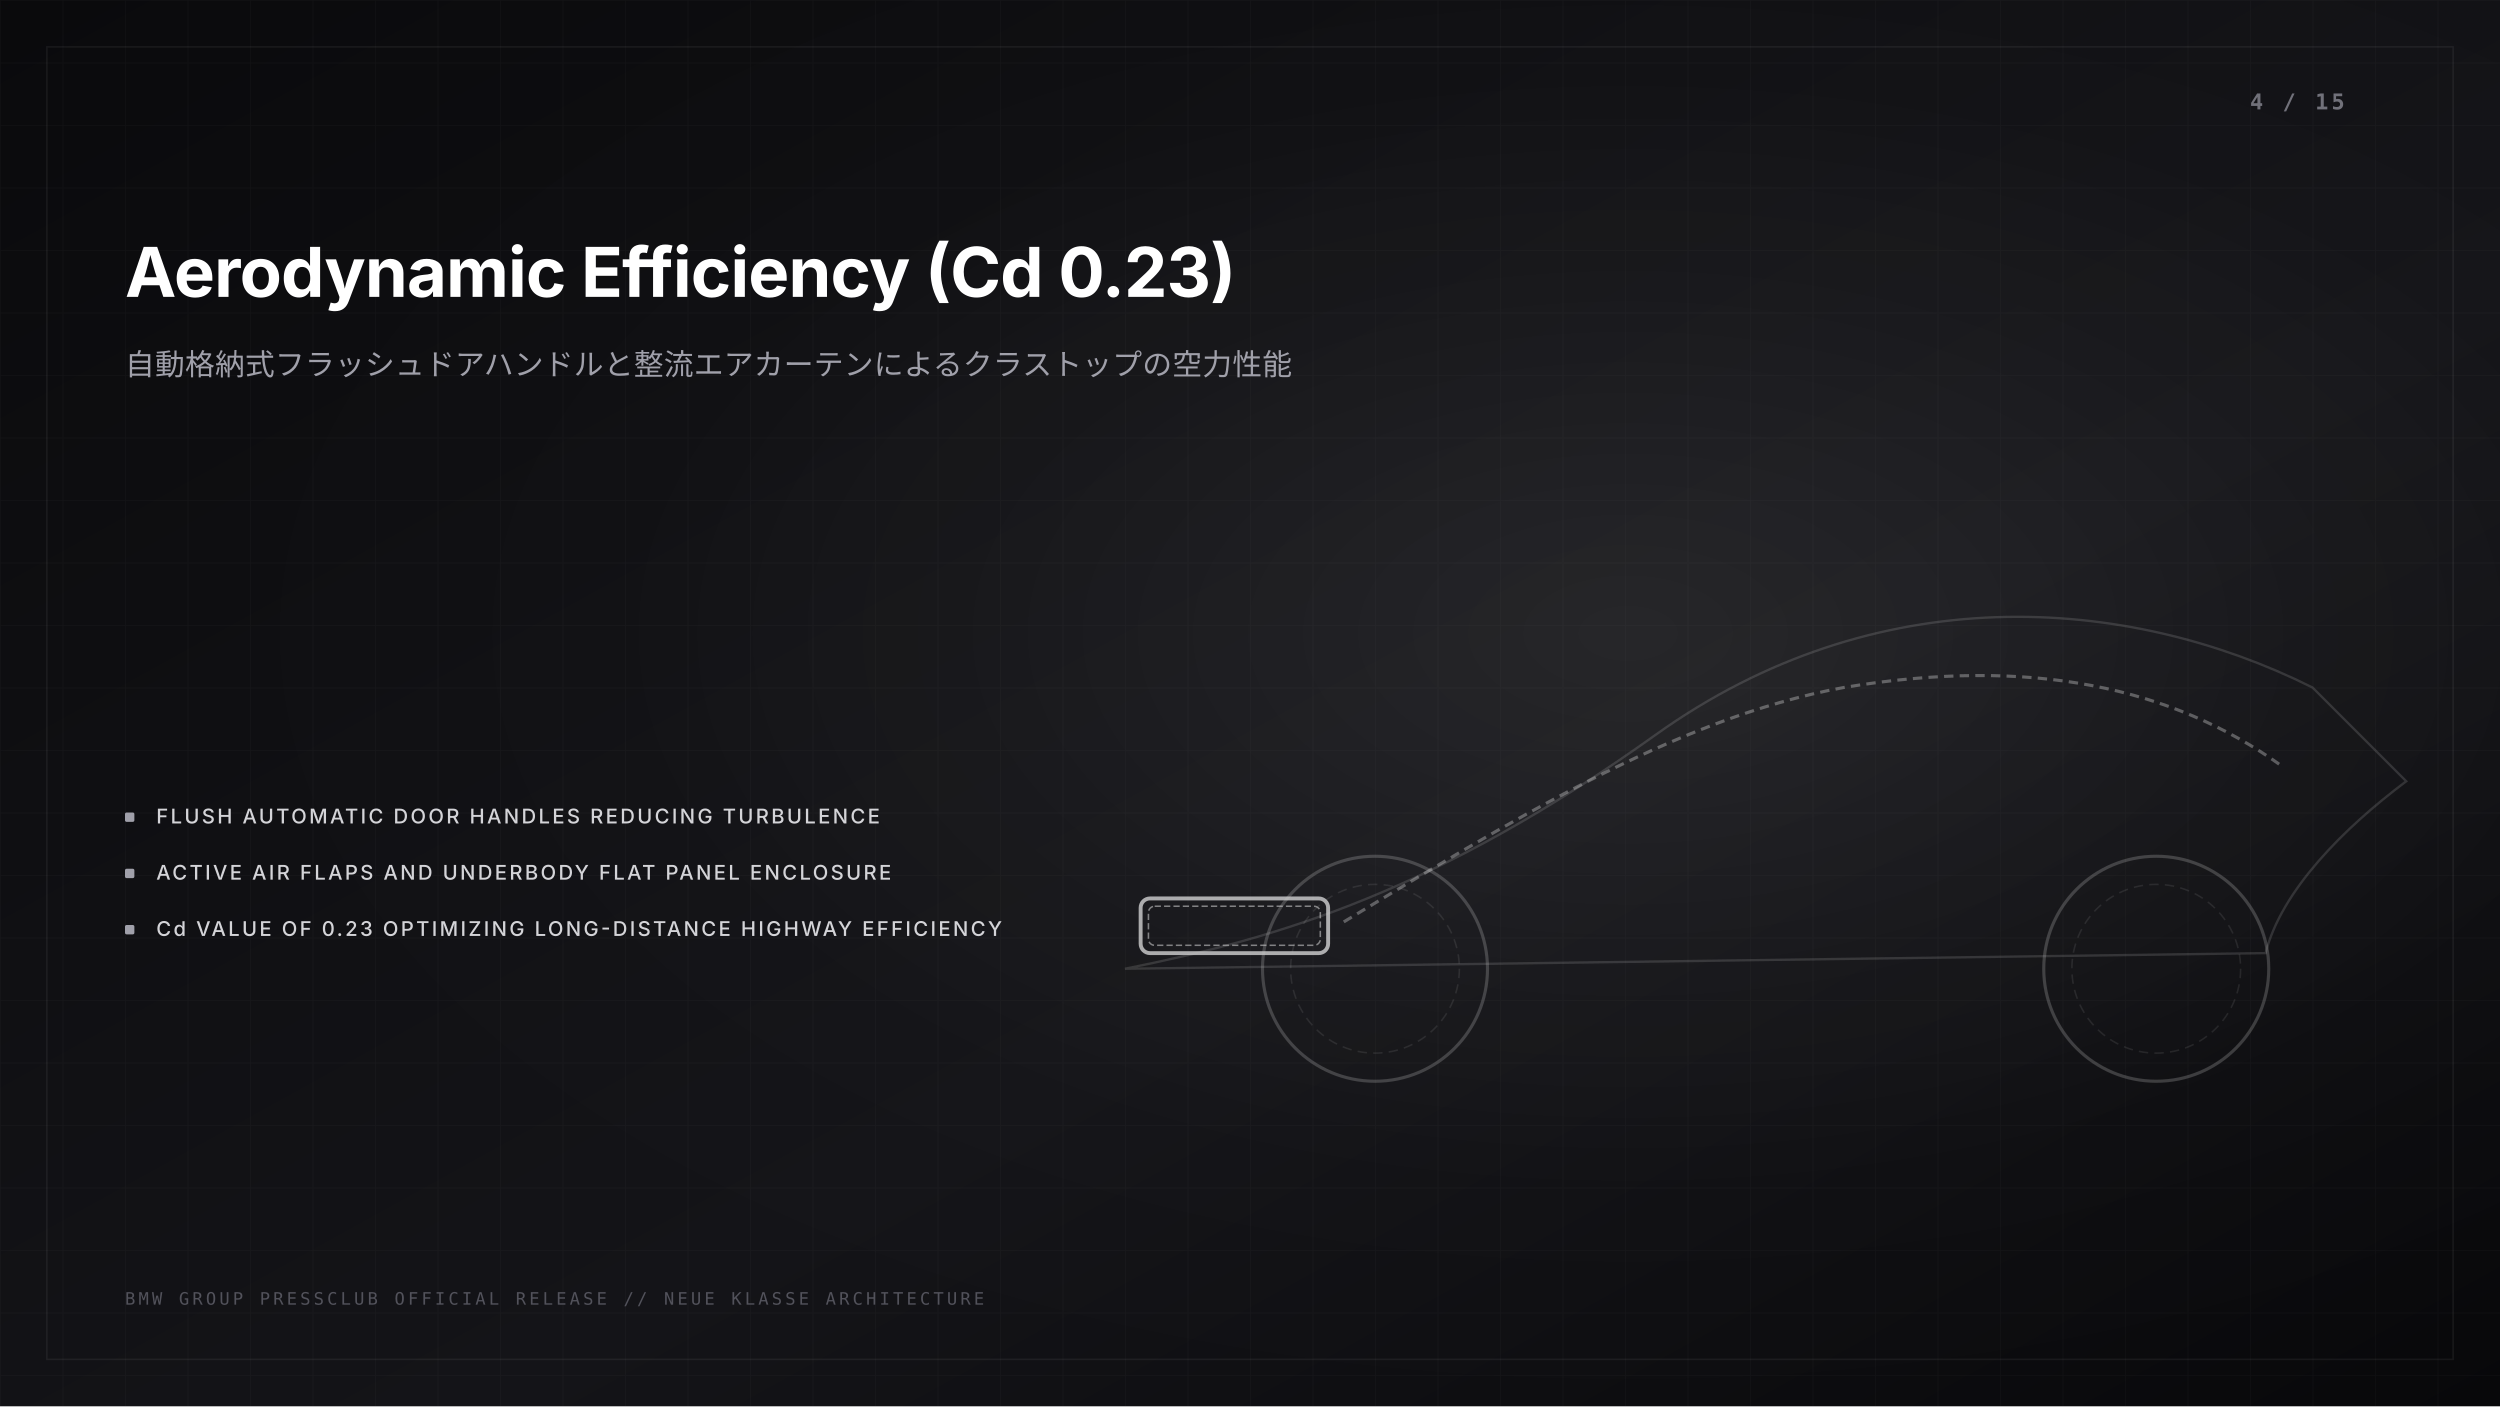
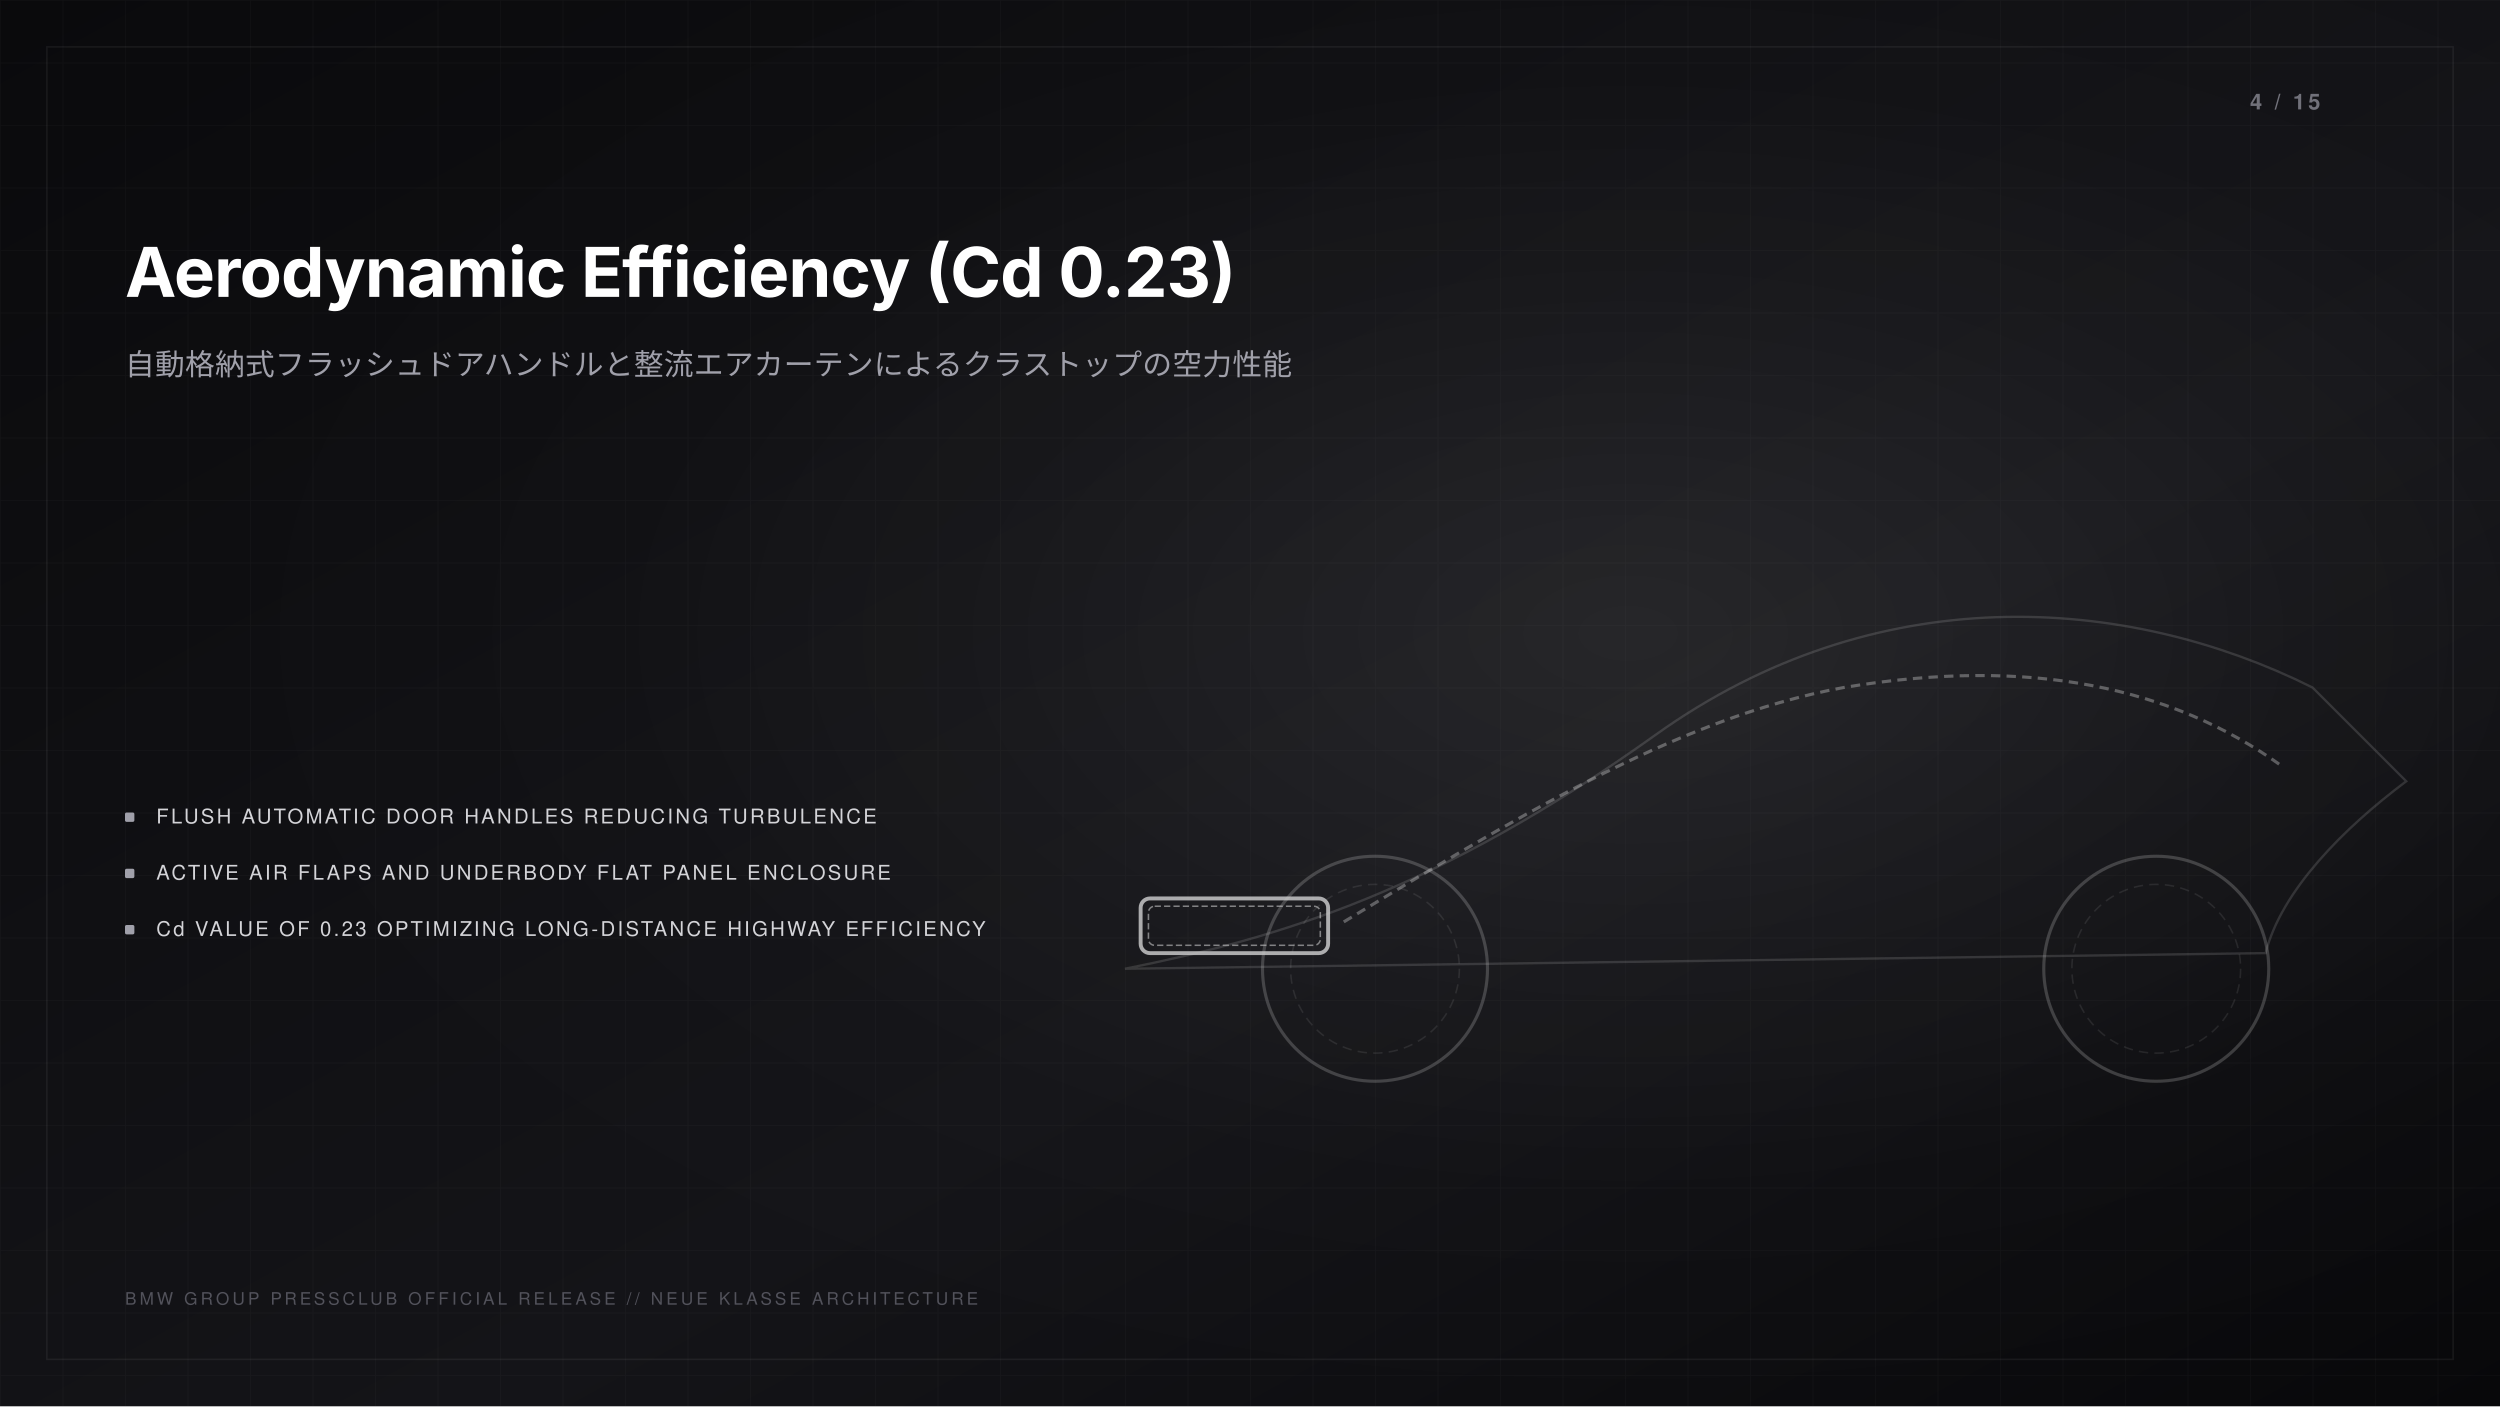
<svg xmlns="http://www.w3.org/2000/svg" viewBox="0 0 1600 900" width="1600" height="900">
  <defs>
    <linearGradient id="bgGrad" x1="0%" y1="0%" x2="100%" y2="100%">
      <stop offset="0%" stop-color="#0a0a0c" />
      <stop offset="60%" stop-color="#141418" />
      <stop offset="100%" stop-color="#08080a" />
    </linearGradient>
    <radialGradient id="meshGrad" cx="65%" cy="45%" r="65%">
      <stop offset="0%" stop-color="#ffffff" stop-opacity="0.08" />
      <stop offset="60%" stop-color="#ffffff" stop-opacity="0.01" />
      <stop offset="100%" stop-color="#000000" stop-opacity="0" />
    </radialGradient>
    <linearGradient id="subtleLine" x1="0%" y1="0%" x2="100%" y2="0%">
      <stop offset="0%" stop-color="#ffffff" stop-opacity="0.4" />
      <stop offset="100%" stop-color="#ffffff" stop-opacity="0.05" />
    </linearGradient>
    <pattern id="grid" width="40" height="40" patternUnits="userSpaceOnUse">
      <path d="M 40 0 L 0 0 0 40" fill="none" stroke="rgba(255,255,255,0.025)" stroke-width="1" />
    </pattern>
  </defs>
  <rect width="1600" height="900" fill="url(#bgGrad)" />
  <rect width="1600" height="900" fill="url(#meshGrad)" />
  <rect width="1600" height="900" fill="url(#grid)" />
  <rect x="30" y="30" width="1540" height="840" fill="none" stroke="rgba(255,255,255,0.06)" stroke-width="1" />
  <g transform="translate(1440, 70)">
-     <text x="0" y="0" fill="#71717A" font-family="'JetBrains Mono', monospace" font-size="14" font-weight="600" letter-spacing="2">4 / 15</text>
+     <text x="0" y="0" fill="#71717A" font-family="'Helvetica Neue', Helvetica, monospace" font-size="14" font-weight="600" letter-spacing="2">4 / 15</text>
  </g>
  <g transform="translate(680, 200)" opacity="0.75">
    <path d="M 40 420 C 140 400, 240 370, 380 270 C 520 170, 680 180, 800 240 L 860 300 C 820 330, 780 370, 770 410 L 40 420 Z" fill="none" stroke="rgba(255,255,255,0.18)" stroke-width="1.5" />
    <path d="M 180 390 C 280 330, 390 260, 500 240 C 620 220, 710 240, 780 290" fill="none" stroke="rgba(255,255,255,0.4)" stroke-width="2" stroke-dasharray="6,4" />
    <rect x="50" y="375" width="120" height="35" rx="6" fill="none" stroke="#FFFFFF" stroke-width="2.5" opacity="0.85" />
    <rect x="55" y="380" width="110" height="25" rx="4" fill="none" stroke="#FFFFFF" stroke-width="1" stroke-dasharray="4,2" opacity="0.6" />
    <circle cx="200" cy="420" r="72" fill="none" stroke="rgba(255,255,255,0.25)" stroke-width="2" />
    <circle cx="200" cy="420" r="54" fill="none" stroke="rgba(255,255,255,0.12)" stroke-width="1" stroke-dasharray="6,4" />
    <circle cx="700" cy="420" r="72" fill="none" stroke="rgba(255,255,255,0.25)" stroke-width="2" />
    <circle cx="700" cy="420" r="54" fill="none" stroke="rgba(255,255,255,0.12)" stroke-width="1" stroke-dasharray="6,4" />
  </g>
  <g transform="translate(80, 110)">
    <text x="0" y="80" fill="#FFFFFF" font-family="'Inter', -apple-system, sans-serif" font-size="44" font-weight="700" letter-spacing="-0.5">Aerodynamic Efficiency (Cd 0.23)</text>
    <text x="0" y="130" fill="#A0A0AA" font-family="'Inter', -apple-system, sans-serif" font-size="19" font-weight="400" letter-spacing="0.2">自動格納式フラッシュドアハンドルと整流エアカーテンによるクラストップの空力性能</text>
    <line x1="0" y1="170" x2="300" y2="170" stroke="url(#subtleLine)" stroke-width="1.5" />
  </g>
  <g transform="translate(80, 520)">
    <rect x="0" y="0" width="6" height="6" fill="#A0A0AA" rx="1" />
-     <text x="20" y="7" fill="#D4D4D8" font-family="'JetBrains Mono', 'Inter', monospace" font-size="13" font-weight="500" letter-spacing="1.5">FLUSH AUTOMATIC DOOR HANDLES REDUCING TURBULENCE</text>
+     <text x="20" y="7" fill="#D4D4D8" font-family="'Helvetica Neue', Helvetica, 'Inter', monospace" font-size="13" font-weight="500" letter-spacing="1.5">FLUSH AUTOMATIC DOOR HANDLES REDUCING TURBULENCE</text>
  </g>
  <g transform="translate(80, 556)">
    <rect x="0" y="0" width="6" height="6" fill="#A0A0AA" rx="1" />
-     <text x="20" y="7" fill="#D4D4D8" font-family="'JetBrains Mono', 'Inter', monospace" font-size="13" font-weight="500" letter-spacing="1.5">ACTIVE AIR FLAPS AND UNDERBODY FLAT PANEL ENCLOSURE</text>
+     <text x="20" y="7" fill="#D4D4D8" font-family="'Helvetica Neue', Helvetica, 'Inter', monospace" font-size="13" font-weight="500" letter-spacing="1.5">ACTIVE AIR FLAPS AND UNDERBODY FLAT PANEL ENCLOSURE</text>
  </g>
  <g transform="translate(80, 592)">
    <rect x="0" y="0" width="6" height="6" fill="#A0A0AA" rx="1" />
-     <text x="20" y="7" fill="#D4D4D8" font-family="'JetBrains Mono', 'Inter', monospace" font-size="13" font-weight="500" letter-spacing="1.5">Cd VALUE OF 0.23 OPTIMIZING LONG-DISTANCE HIGHWAY EFFICIENCY</text>
+     <text x="20" y="7" fill="#D4D4D8" font-family="'Helvetica Neue', Helvetica, 'Inter', monospace" font-size="13" font-weight="500" letter-spacing="1.5">Cd VALUE OF 0.23 OPTIMIZING LONG-DISTANCE HIGHWAY EFFICIENCY</text>
  </g>
  <g transform="translate(80, 835)">
-     <text x="0" y="0" fill="#52525B" font-family="'JetBrains Mono', monospace" font-size="11" font-weight="500" letter-spacing="2">BMW GROUP PRESSCLUB OFFICIAL RELEASE // NEUE KLASSE ARCHITECTURE</text>
+     <text x="0" y="0" fill="#52525B" font-family="'Helvetica Neue', Helvetica, monospace" font-size="11" font-weight="500" letter-spacing="2">BMW GROUP PRESSCLUB OFFICIAL RELEASE // NEUE KLASSE ARCHITECTURE</text>
  </g>
</svg>
